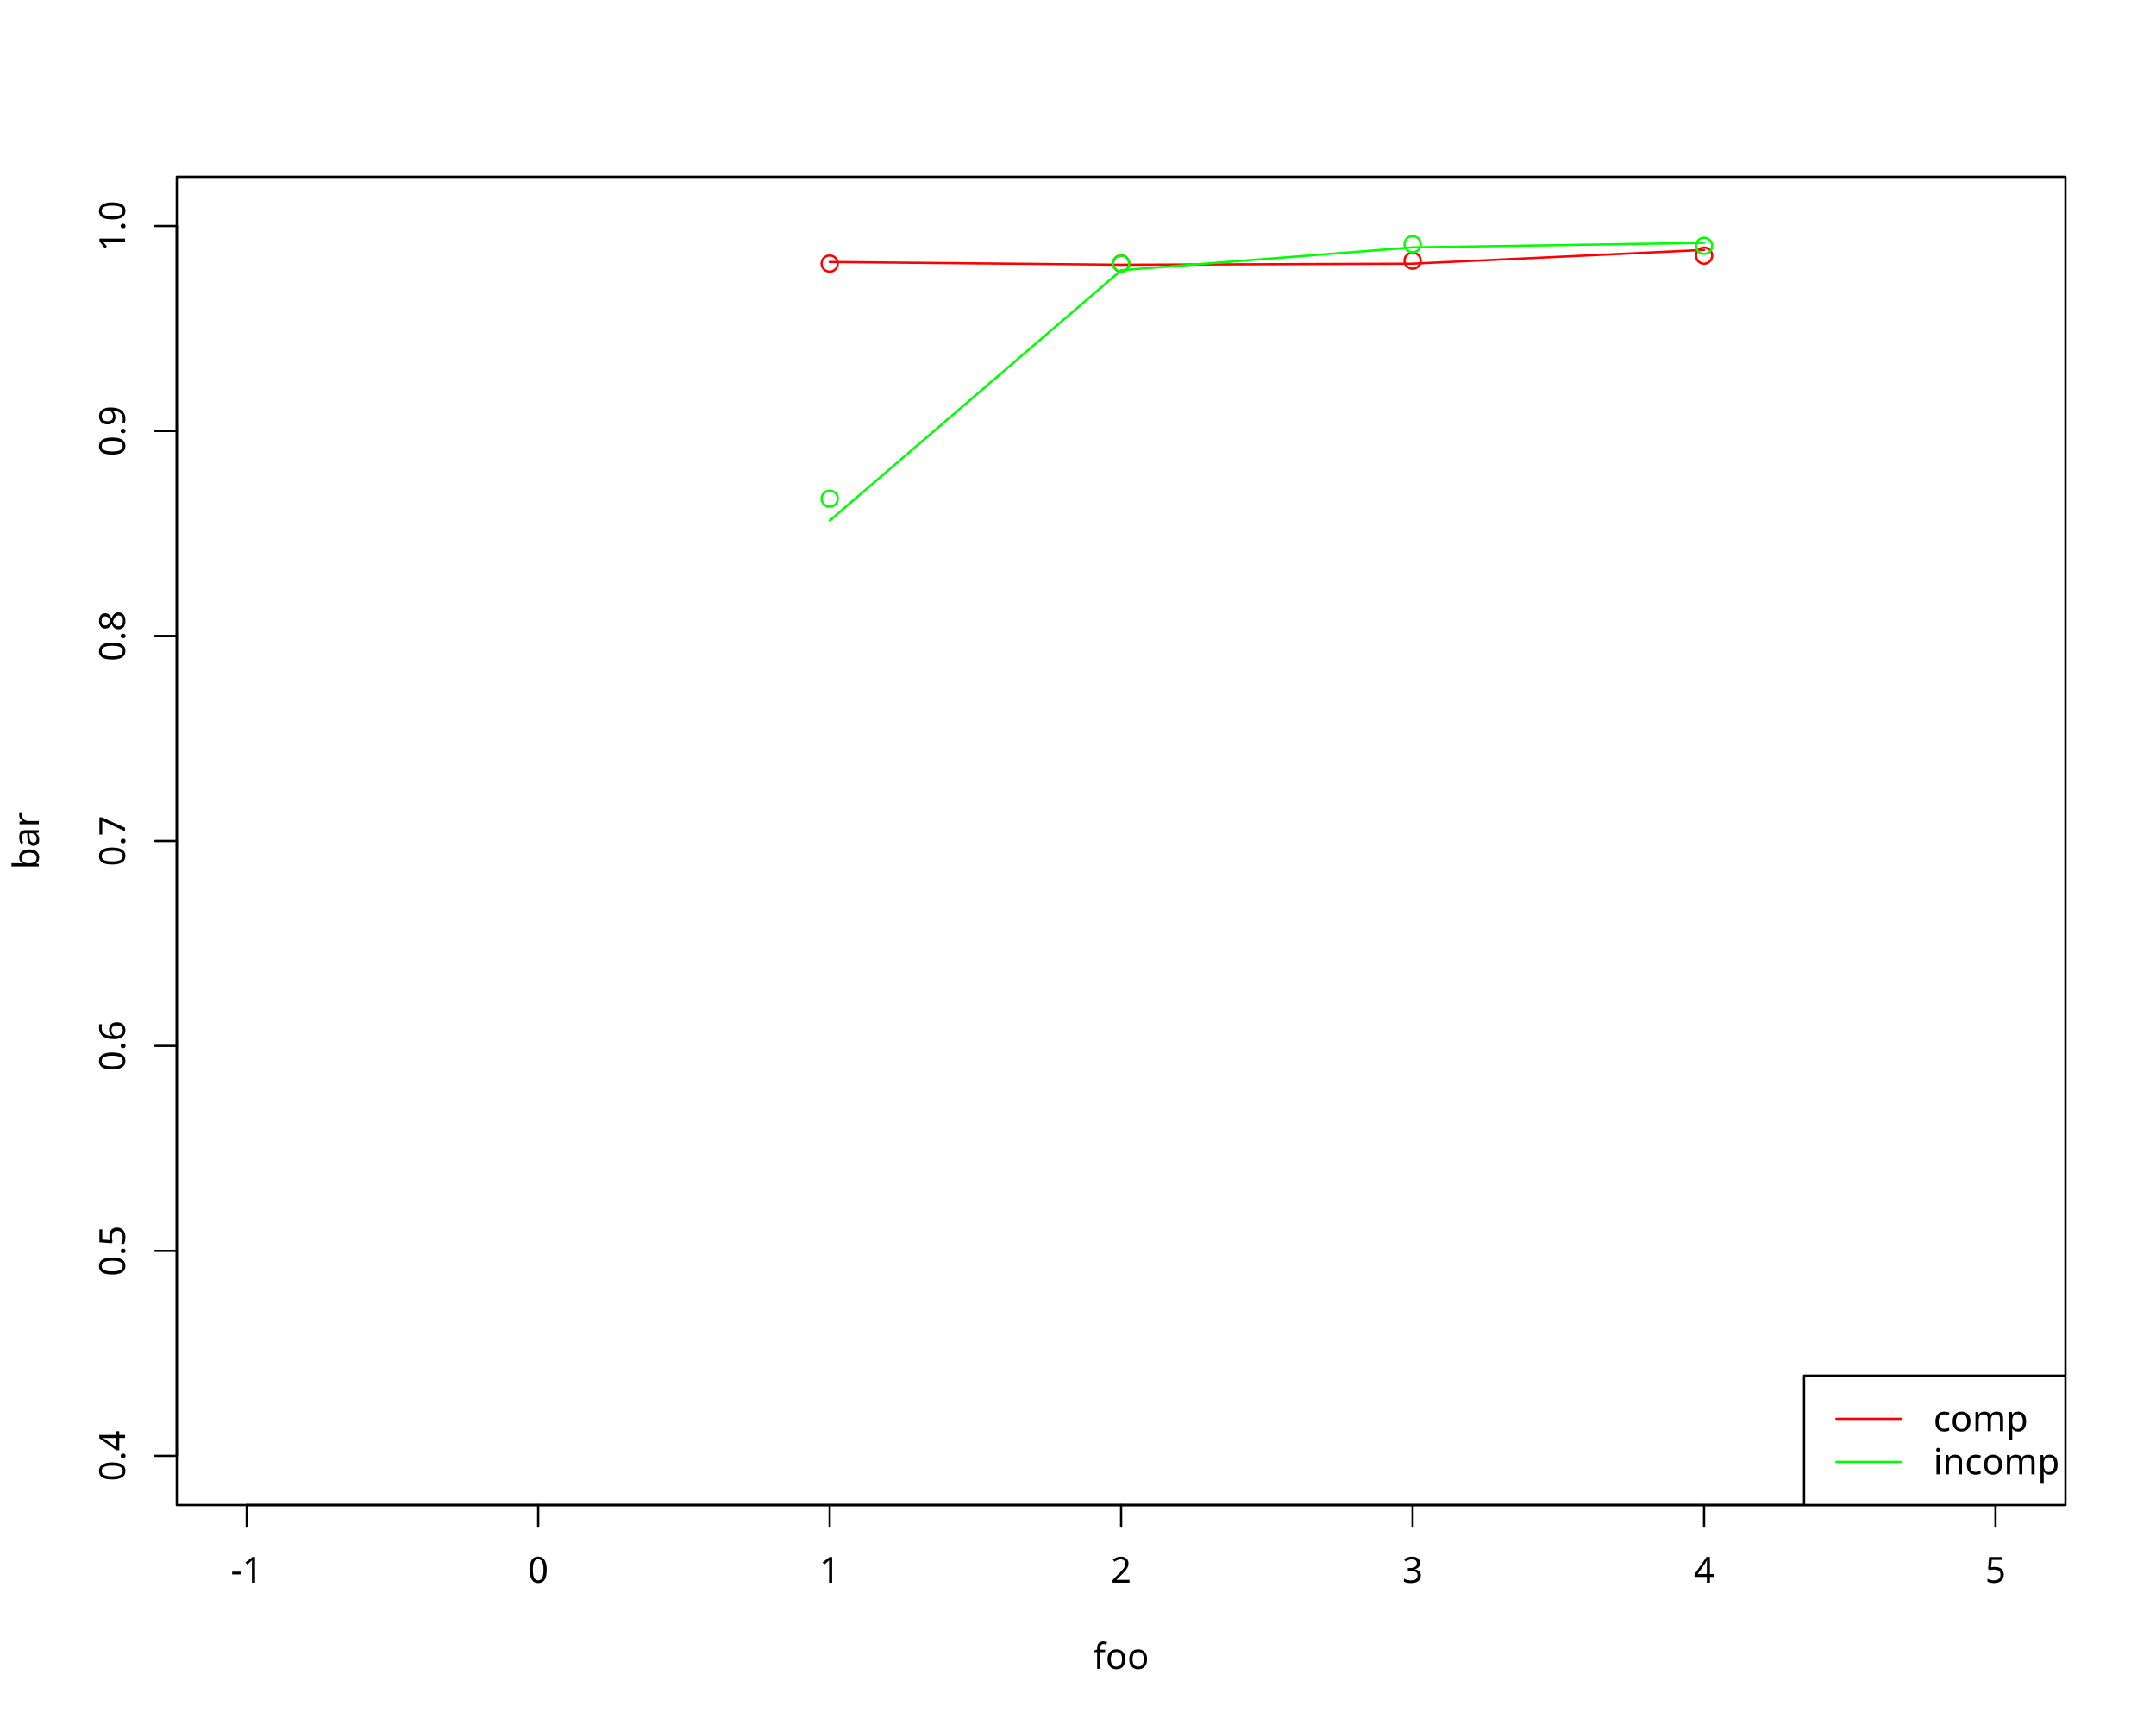
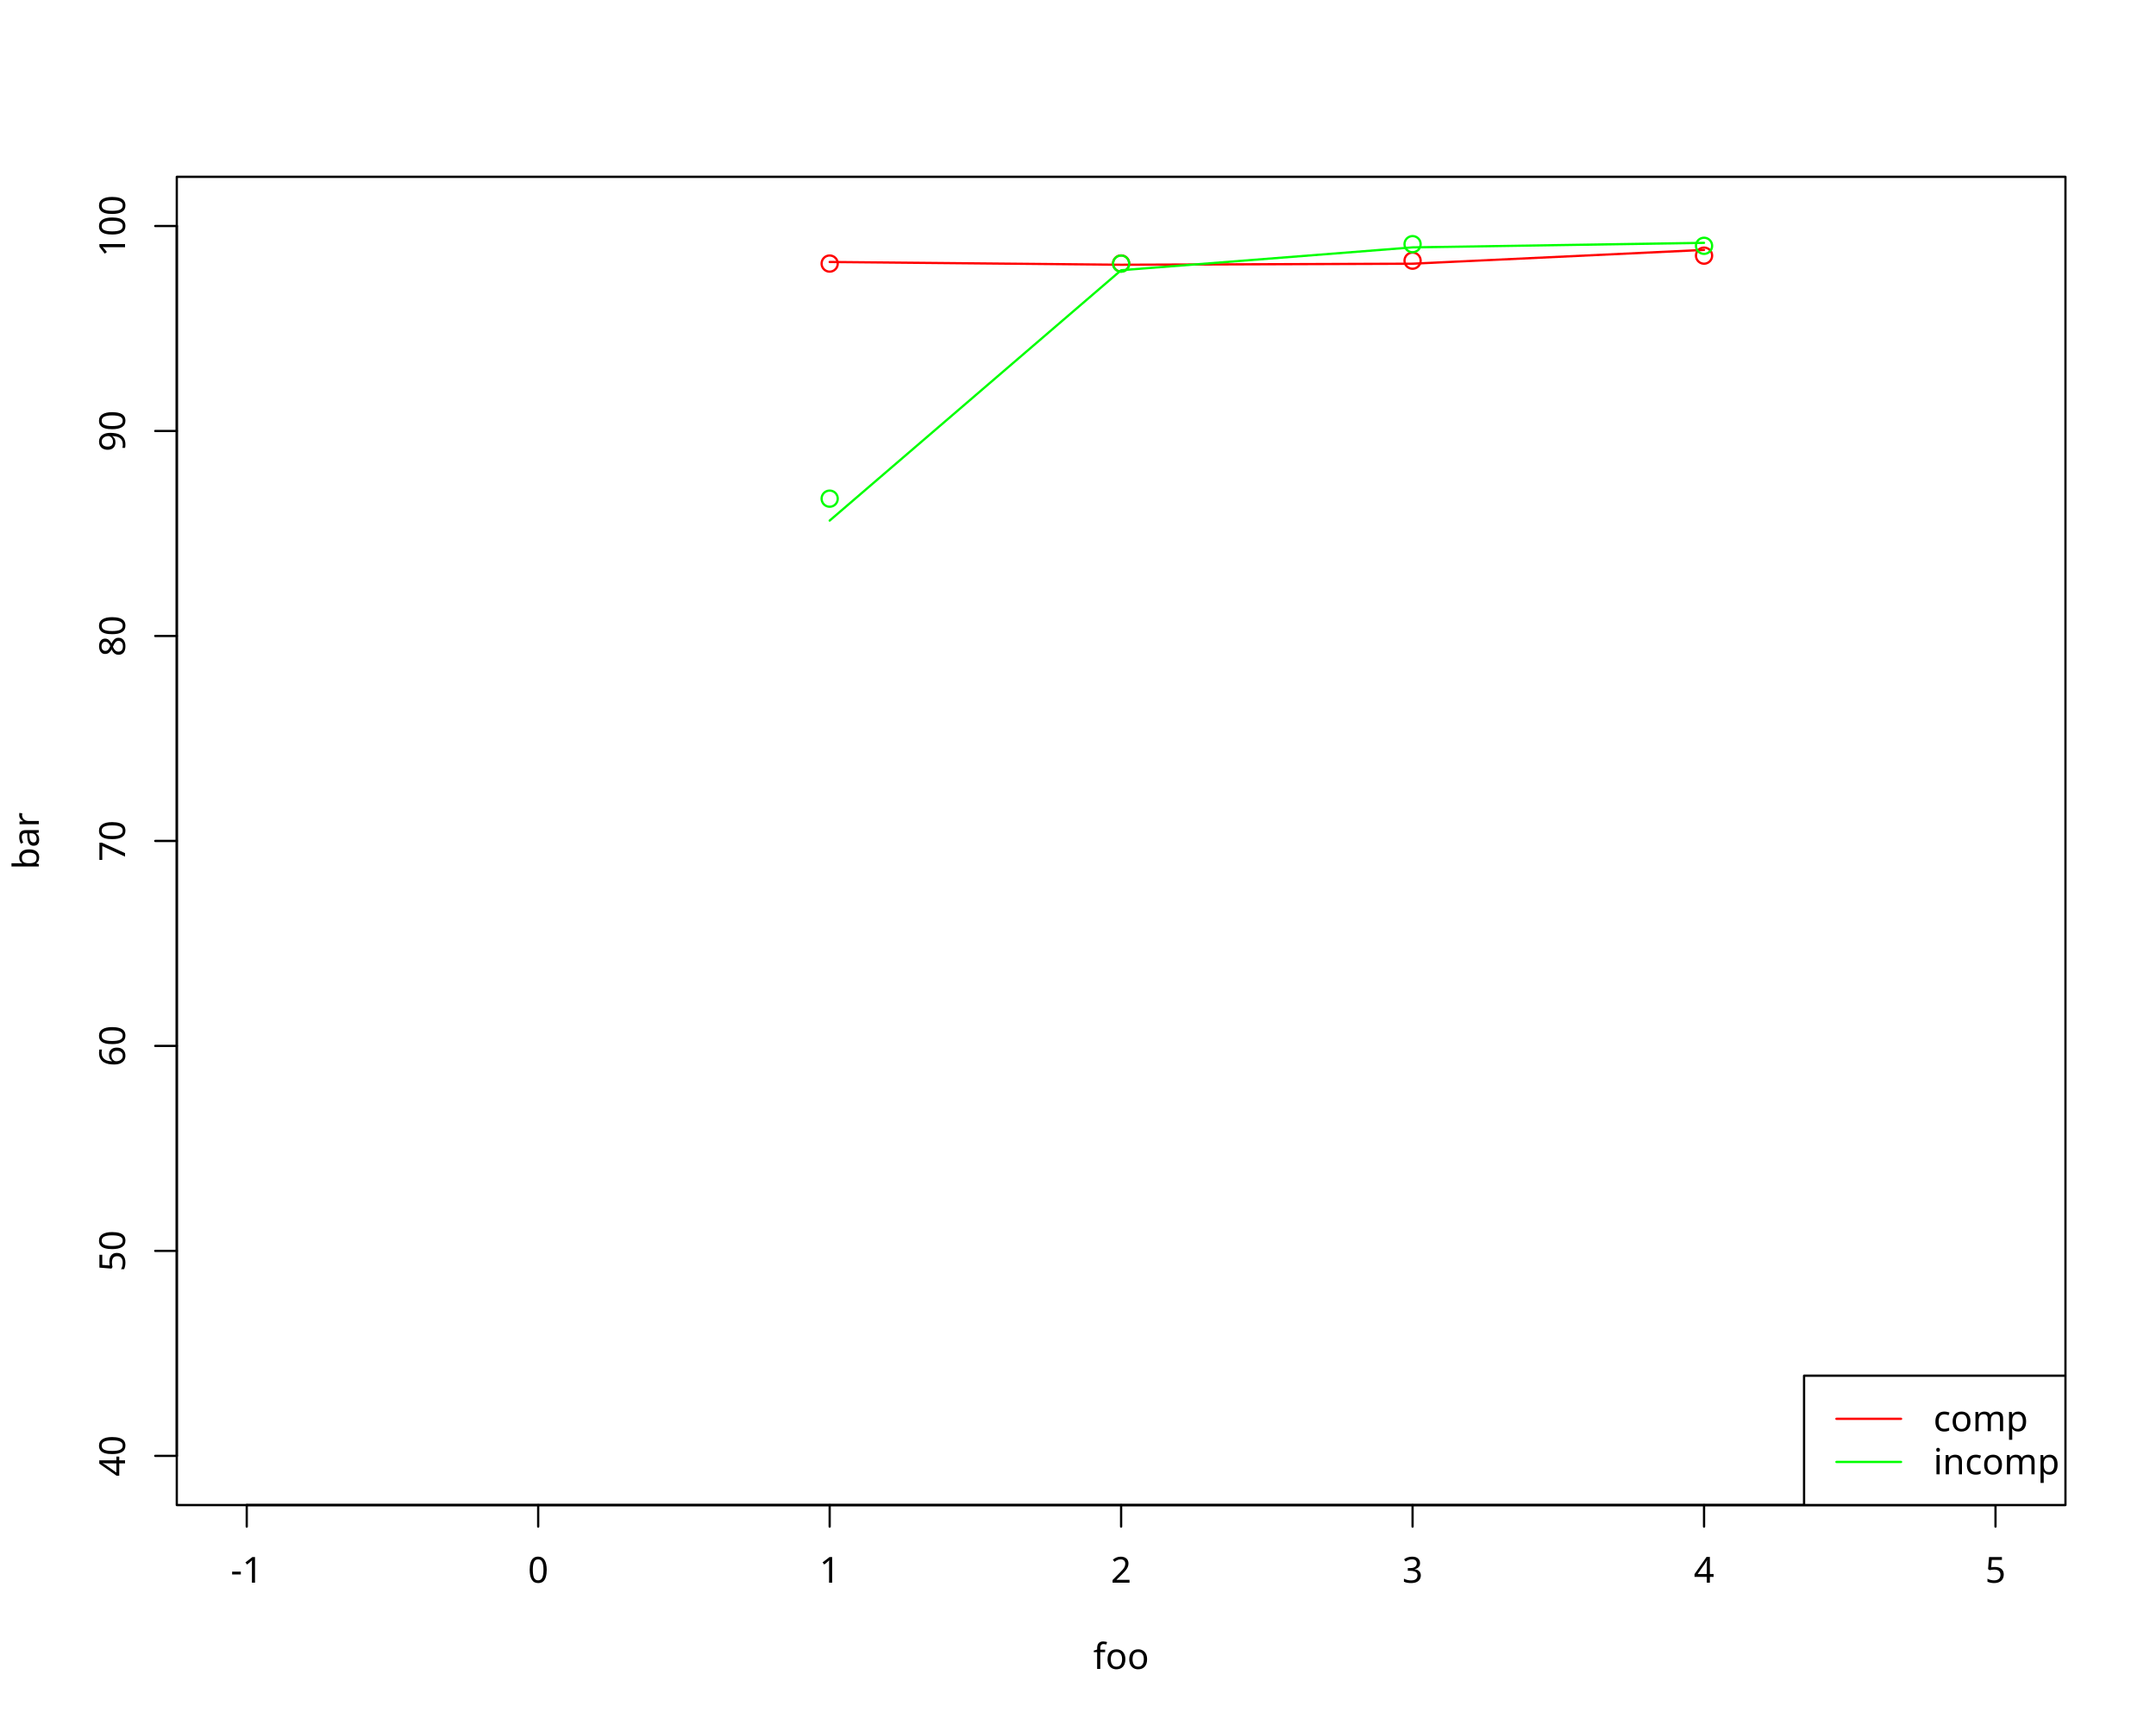
<svg xmlns="http://www.w3.org/2000/svg" class="svglite" data-engine-version="2.0" width="720.00pt" height="576.00pt" viewBox="0 0 720.00 576.00">
  <defs>
    <style type="text/css">
    .svglite line, .svglite polyline, .svglite polygon, .svglite path, .svglite rect, .svglite circle {
      fill: none;
      stroke: #000000;
      stroke-linecap: round;
      stroke-linejoin: round;
      stroke-miterlimit: 10.00;
    }
  </style>
  </defs>
  <rect width="100%" height="100%" style="stroke: none; fill: #FFFFFF;" />
  <defs>
    <clipPath id="cpMC4wMHw3MjAuMDB8MC4wMHw1NzYuMDA=">
      <rect x="0.00" y="0.00" width="720.00" height="576.00" />
    </clipPath>
  </defs>
  <g clip-path="url(#cpMC4wMHw3MjAuMDB8MC4wMHw1NzYuMDA=)">
</g>
  <defs>
    <clipPath id="cpNTkuMDR8Njg5Ljc2fDU5LjA0fDUwMi41Ng==">
      <rect x="59.04" y="59.04" width="630.72" height="443.52" />
    </clipPath>
  </defs>
  <g clip-path="url(#cpNTkuMDR8Njg5Ljc2fDU5LjA0fDUwMi41Ng==)">
-     <circle cx="277.07" cy="75.47" r="2.70" style="stroke-width: 0.75; stroke: #FFFFFF;" />
-     <circle cx="277.07" cy="-608.98" r="2.70" style="stroke-width: 0.75; stroke: #FFFFFF;" />
+     <circle cx="277.07" cy="753.07" r="2.70" style="stroke-width: 0.75; stroke: #FFFFFF;" />
+     <circle cx="277.07" cy="746.22" r="2.70" style="stroke-width: 0.75; stroke: #FFFFFF;" />
  </g>
  <g clip-path="url(#cpMC4wMHw3MjAuMDB8MC4wMHw1NzYuMDA=)">
    <line x1="82.40" y1="502.56" x2="666.40" y2="502.56" style="stroke-width: 0.75;" />
    <line x1="82.40" y1="502.56" x2="82.40" y2="509.76" style="stroke-width: 0.75;" />
    <line x1="179.73" y1="502.56" x2="179.73" y2="509.76" style="stroke-width: 0.75;" />
    <line x1="277.07" y1="502.56" x2="277.07" y2="509.76" style="stroke-width: 0.75;" />
    <line x1="374.40" y1="502.56" x2="374.40" y2="509.76" style="stroke-width: 0.75;" />
    <line x1="471.73" y1="502.56" x2="471.73" y2="509.76" style="stroke-width: 0.75;" />
    <line x1="569.07" y1="502.56" x2="569.07" y2="509.76" style="stroke-width: 0.75;" />
    <line x1="666.40" y1="502.56" x2="666.40" y2="509.76" style="stroke-width: 0.75;" />
    <text x="82.40" y="528.48" text-anchor="middle" style="font-size: 12.00px; font-family: sans;" textLength="10.67px" lengthAdjust="spacingAndGlyphs">-1</text>
    <text x="179.73" y="528.48" text-anchor="middle" style="font-size: 12.00px; font-family: sans;" textLength="6.67px" lengthAdjust="spacingAndGlyphs">0</text>
    <text x="277.07" y="528.48" text-anchor="middle" style="font-size: 12.00px; font-family: sans;" textLength="6.67px" lengthAdjust="spacingAndGlyphs">1</text>
    <text x="374.40" y="528.48" text-anchor="middle" style="font-size: 12.00px; font-family: sans;" textLength="6.67px" lengthAdjust="spacingAndGlyphs">2</text>
    <text x="471.73" y="528.48" text-anchor="middle" style="font-size: 12.00px; font-family: sans;" textLength="6.67px" lengthAdjust="spacingAndGlyphs">3</text>
    <text x="569.07" y="528.48" text-anchor="middle" style="font-size: 12.00px; font-family: sans;" textLength="6.67px" lengthAdjust="spacingAndGlyphs">4</text>
    <text x="666.40" y="528.48" text-anchor="middle" style="font-size: 12.00px; font-family: sans;" textLength="6.67px" lengthAdjust="spacingAndGlyphs">5</text>
    <line x1="59.04" y1="486.13" x2="59.04" y2="75.47" style="stroke-width: 0.75;" />
    <line x1="59.04" y1="486.13" x2="51.84" y2="486.13" style="stroke-width: 0.75;" />
    <line x1="59.04" y1="417.69" x2="51.84" y2="417.69" style="stroke-width: 0.75;" />
    <line x1="59.04" y1="349.24" x2="51.84" y2="349.24" style="stroke-width: 0.75;" />
    <line x1="59.04" y1="280.80" x2="51.84" y2="280.80" style="stroke-width: 0.75;" />
    <line x1="59.04" y1="212.36" x2="51.84" y2="212.36" style="stroke-width: 0.75;" />
    <line x1="59.04" y1="143.91" x2="51.84" y2="143.91" style="stroke-width: 0.75;" />
    <line x1="59.04" y1="75.47" x2="51.84" y2="75.47" style="stroke-width: 0.75;" />
-     <text transform="translate(41.76,486.13) rotate(-90)" text-anchor="middle" style="font-size: 12.00px; font-family: sans;" textLength="16.68px" lengthAdjust="spacingAndGlyphs">0.4</text>
-     <text transform="translate(41.76,417.69) rotate(-90)" text-anchor="middle" style="font-size: 12.00px; font-family: sans;" textLength="16.68px" lengthAdjust="spacingAndGlyphs">0.5</text>
-     <text transform="translate(41.76,349.24) rotate(-90)" text-anchor="middle" style="font-size: 12.00px; font-family: sans;" textLength="16.68px" lengthAdjust="spacingAndGlyphs">0.6</text>
-     <text transform="translate(41.76,280.80) rotate(-90)" text-anchor="middle" style="font-size: 12.00px; font-family: sans;" textLength="16.68px" lengthAdjust="spacingAndGlyphs">0.7</text>
-     <text transform="translate(41.76,212.36) rotate(-90)" text-anchor="middle" style="font-size: 12.00px; font-family: sans;" textLength="16.68px" lengthAdjust="spacingAndGlyphs">0.8</text>
-     <text transform="translate(41.76,143.91) rotate(-90)" text-anchor="middle" style="font-size: 12.00px; font-family: sans;" textLength="16.68px" lengthAdjust="spacingAndGlyphs">0.9</text>
-     <text transform="translate(41.76,75.47) rotate(-90)" text-anchor="middle" style="font-size: 12.00px; font-family: sans;" textLength="16.68px" lengthAdjust="spacingAndGlyphs">1.0</text>
+     <text transform="translate(41.76,486.13) rotate(-90)" text-anchor="middle" style="font-size: 12.00px; font-family: sans;" textLength="13.35px" lengthAdjust="spacingAndGlyphs">40</text>
+     <text transform="translate(41.76,417.69) rotate(-90)" text-anchor="middle" style="font-size: 12.00px; font-family: sans;" textLength="13.35px" lengthAdjust="spacingAndGlyphs">50</text>
+     <text transform="translate(41.76,349.24) rotate(-90)" text-anchor="middle" style="font-size: 12.00px; font-family: sans;" textLength="13.35px" lengthAdjust="spacingAndGlyphs">60</text>
+     <text transform="translate(41.76,280.80) rotate(-90)" text-anchor="middle" style="font-size: 12.00px; font-family: sans;" textLength="13.35px" lengthAdjust="spacingAndGlyphs">70</text>
+     <text transform="translate(41.76,212.36) rotate(-90)" text-anchor="middle" style="font-size: 12.00px; font-family: sans;" textLength="13.35px" lengthAdjust="spacingAndGlyphs">80</text>
+     <text transform="translate(41.76,143.91) rotate(-90)" text-anchor="middle" style="font-size: 12.00px; font-family: sans;" textLength="13.35px" lengthAdjust="spacingAndGlyphs">90</text>
+     <text transform="translate(41.76,75.47) rotate(-90)" text-anchor="middle" style="font-size: 12.00px; font-family: sans;" textLength="20.02px" lengthAdjust="spacingAndGlyphs">100</text>
    <polygon points="59.04,502.56 689.76,502.56 689.76,59.04 59.04,59.04 " style="stroke-width: 0.75; fill: none;" />
    <text x="374.40" y="557.28" text-anchor="middle" style="font-size: 12.00px; font-family: sans;" textLength="16.68px" lengthAdjust="spacingAndGlyphs">foo</text>
    <text transform="translate(12.96,280.80) rotate(-90)" text-anchor="middle" style="font-size: 12.00px; font-family: sans;" textLength="17.34px" lengthAdjust="spacingAndGlyphs">bar</text>
  </g>
  <g clip-path="url(#cpNTkuMDR8Njg5Ljc2fDU5LjA0fDUwMi41Ng==)">
    <circle cx="277.07" cy="88.01" r="2.70" style="stroke-width: 0.75; stroke: #FF0000;" />
    <circle cx="374.40" cy="87.98" r="2.70" style="stroke-width: 0.75; stroke: #FF0000;" />
    <circle cx="471.73" cy="87.04" r="2.70" style="stroke-width: 0.75; stroke: #FF0000;" />
    <circle cx="569.07" cy="85.36" r="2.70" style="stroke-width: 0.75; stroke: #FF0000;" />
    <polyline points="277.07,87.48 374.40,88.40 471.73,88.05 569.07,83.45 " style="stroke-width: 0.75; stroke: #FF0000;" />
    <circle cx="277.07" cy="166.51" r="2.70" style="stroke-width: 0.75; stroke: #00FF00;" />
    <circle cx="374.40" cy="88.03" r="2.70" style="stroke-width: 0.75; stroke: #00FF00;" />
    <circle cx="471.73" cy="81.53" r="2.70" style="stroke-width: 0.75; stroke: #00FF00;" />
    <circle cx="569.07" cy="82.08" r="2.70" style="stroke-width: 0.75; stroke: #00FF00;" />
    <polyline points="277.07,173.83 374.40,90.23 471.73,82.60 569.07,81.09 " style="stroke-width: 0.75; stroke: #00FF00;" />
    <rect x="602.47" y="459.36" width="87.29" height="43.20" style="stroke-width: 0.75; fill: #FFFFFF;" />
    <line x1="613.27" y1="473.76" x2="634.87" y2="473.76" style="stroke-width: 0.75; stroke: #FF0000;" />
    <line x1="613.27" y1="488.16" x2="634.87" y2="488.16" style="stroke-width: 0.75; stroke: #00FF00;" />
    <text x="645.67" y="477.89" style="font-size: 12.00px; font-family: sans;" textLength="29.35px" lengthAdjust="spacingAndGlyphs">comp</text>
    <text x="645.67" y="492.29" style="font-size: 12.00px; font-family: sans;" textLength="38.69px" lengthAdjust="spacingAndGlyphs">incomp</text>
  </g>
</svg>
